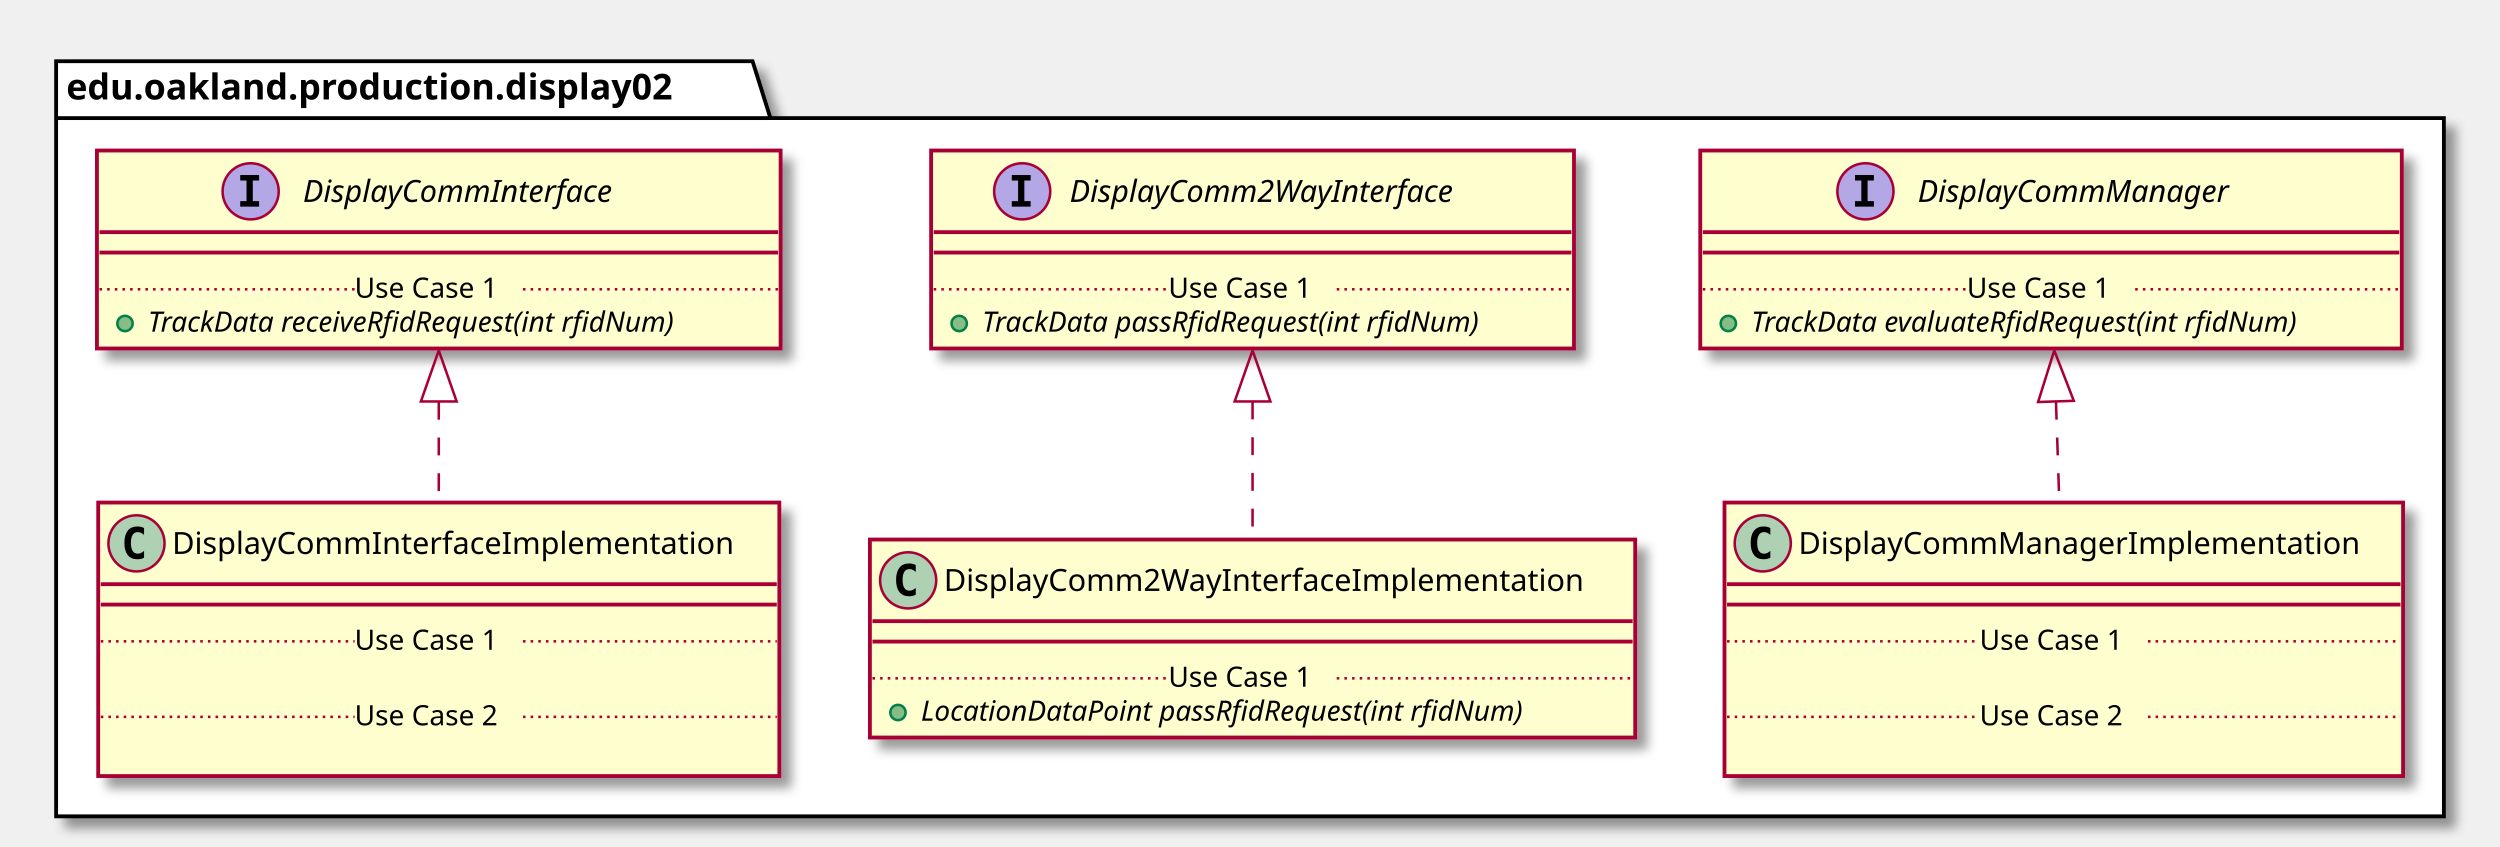
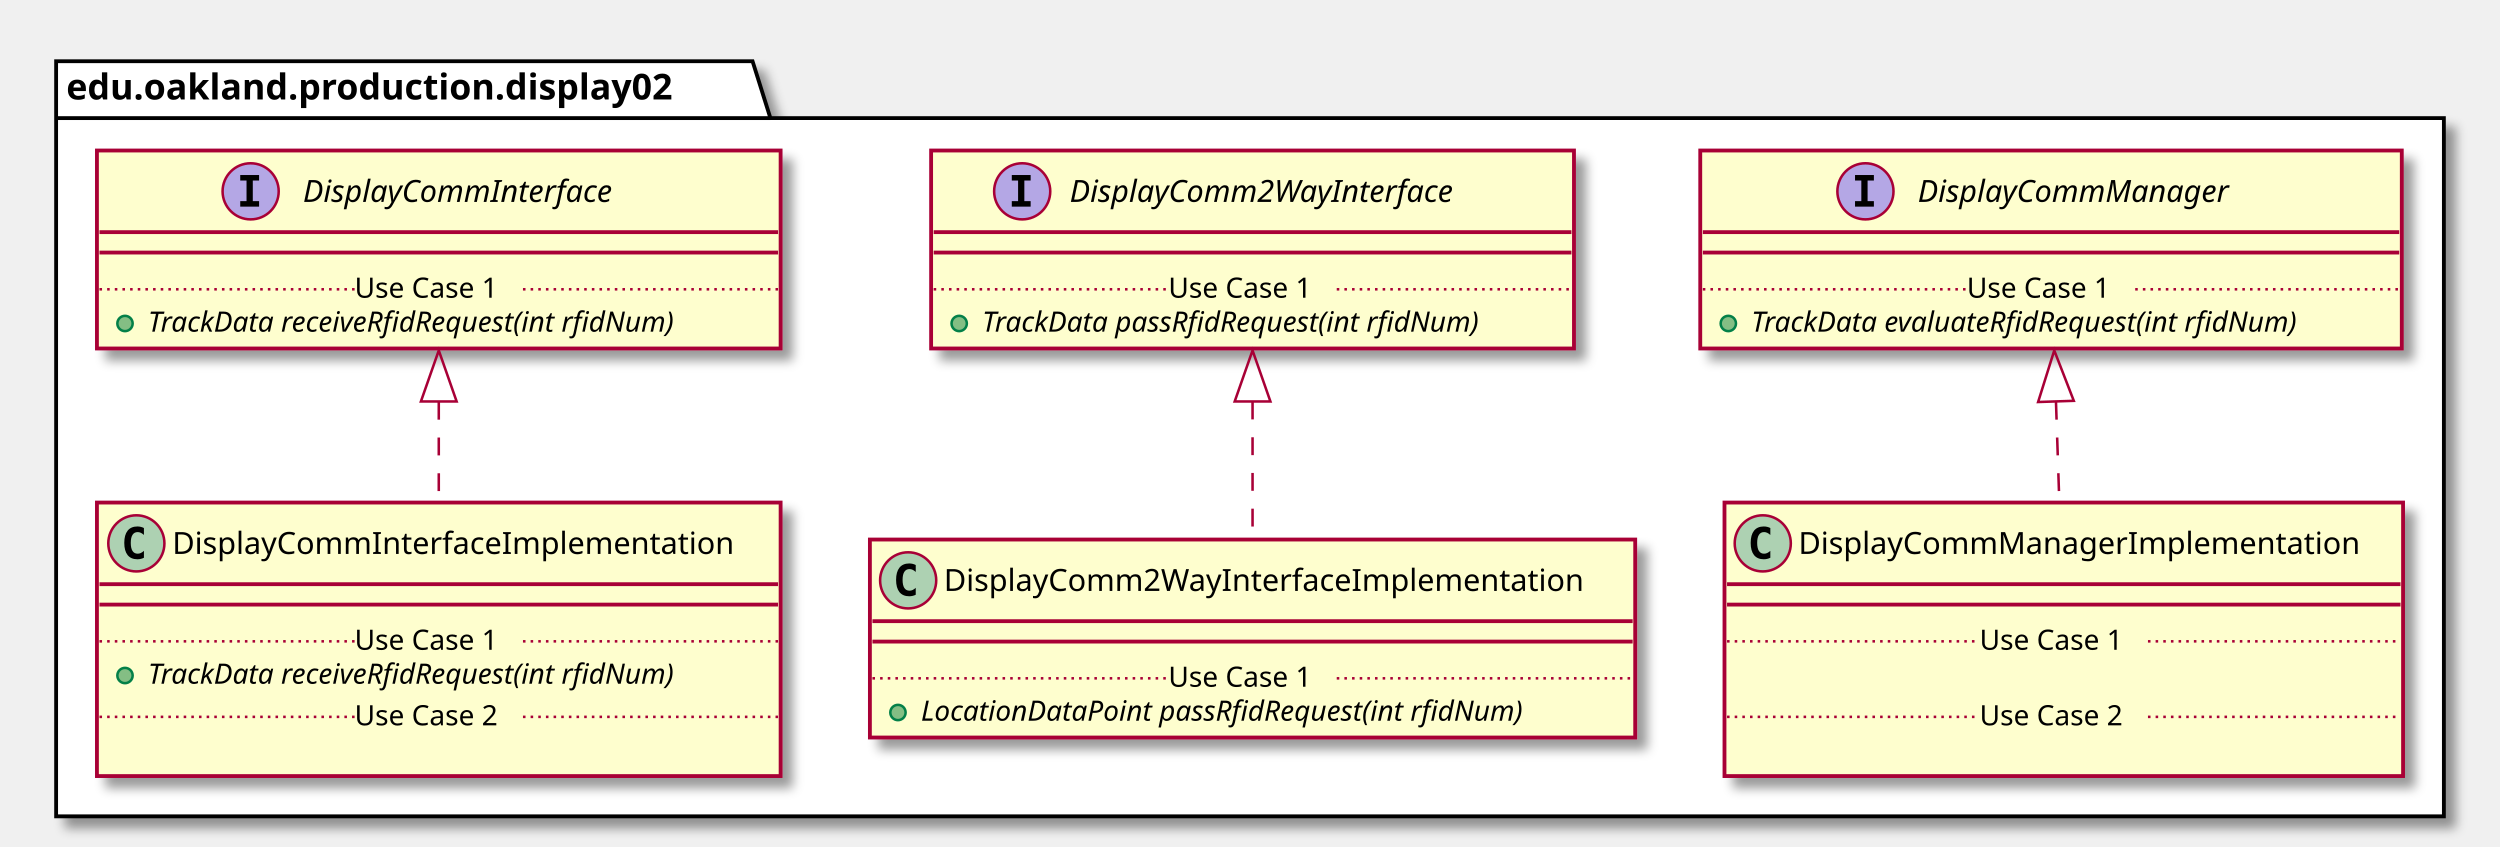
<svg xmlns="http://www.w3.org/2000/svg" contentScriptType="application/ecmascript" contentStyleType="text/css" height="332px" preserveAspectRatio="none" style="width:980px;height:332px;" version="1.1" viewBox="0 0 980 332" width="980px" zoomAndPan="magnify">
  <defs>
-     <filter height="300%" id="f13g0bzjehzqef" width="300%" x="-1" y="-1">
+     <filter height="300%" id="fapkw9mnuo2tn" width="300%" x="-1" y="-1">
      <feGaussianBlur result="blurOut" stdDeviation="2.0" />
      <feColorMatrix in="blurOut" result="blurOut2" type="matrix" values="0 0 0 0 0 0 0 0 0 0 0 0 0 0 0 0 0 0 .4 0" />
      <feOffset dx="4.0" dy="4.0" in="blurOut2" result="blurOut3" />
      <feBlend in="SourceGraphic" in2="blurOut3" mode="normal" />
    </filter>
  </defs>
  <g>
-     <polygon fill="#FFFFFF" filter="url(#f13g0bzjehzqef)" points="22,24,295,24,302,46.297,958,46.297,958,320,22,320,22,24" style="stroke: #000000; stroke-width: 1.5;" />
+     <polygon fill="#FFFFFF" filter="url(#fapkw9mnuo2tn)" points="22,24,295,24,302,46.297,958,46.297,958,320,22,320,22,24" style="stroke: #000000; stroke-width: 1.5;" />
    <line style="stroke: #000000; stroke-width: 1.5;" x1="22" x2="302" y1="46.297" y2="46.297" />
    <text fill="#000000" font-family="sans-serif" font-size="14" font-weight="bold" lengthAdjust="spacingAndGlyphs" textLength="267" x="26" y="38.995">edu.oakland.production.display02</text>
-     <rect fill="#FEFECE" filter="url(#f13g0bzjehzqef)" height="77.609" id="DisplayCommInterface" style="stroke: #A80036; stroke-width: 1.5;" width="268" x="38" y="59" />
+     <rect fill="#FEFECE" filter="url(#fapkw9mnuo2tn)" height="77.609" id="DisplayCommInterface" style="stroke: #A80036; stroke-width: 1.5;" width="268" x="38" y="59" />
    <ellipse cx="98.25" cy="75" fill="#B4A7E5" rx="11" ry="11" style="stroke: #A80036; stroke-width: 1.0;" />
    <path d="M94.172,70.766 L94.172,68.609 L101.562,68.609 L101.562,70.766 L99.094,70.766 L99.094,78.844 L101.562,78.844 L101.562,81 L94.172,81 L94.172,78.844 L96.641,78.844 L96.641,70.766 L94.172,70.766 Z " />
    <text fill="#000000" font-family="sans-serif" font-size="12" font-style="italic" lengthAdjust="spacingAndGlyphs" textLength="139" x="118.75" y="79.154">DisplayCommInterface</text>
    <line style="stroke: #A80036; stroke-width: 1.5;" x1="39" x2="305" y1="91" y2="91" />
    <line style="stroke: #A80036; stroke-width: 1.5;" x1="39" x2="305" y1="99" y2="99" />
    <ellipse cx="49" cy="126.805" fill="#84BE84" rx="3" ry="3" style="stroke: #038048; stroke-width: 1.0;" />
    <text fill="#000000" font-family="sans-serif" font-size="11" font-style="italic" lengthAdjust="spacingAndGlyphs" textLength="242" x="58" y="130.015">TrackData receiveRfidRequest(int rfidNum)</text>
    <line style="stroke: #A80036; stroke-width: 1.0; stroke-dasharray: 1.0,2.0;" x1="39" x2="139" y1="113.402" y2="113.402" />
    <text fill="#000000" font-family="sans-serif" font-size="11" lengthAdjust="spacingAndGlyphs" textLength="66" x="139" y="116.71">Use Case 1</text>
    <line style="stroke: #A80036; stroke-width: 1.0; stroke-dasharray: 1.0,2.0;" x1="205" x2="305" y1="113.402" y2="113.402" />
-     <rect fill="#FEFECE" filter="url(#f13g0bzjehzqef)" height="77.609" id="DisplayComm2WayInterface" style="stroke: #A80036; stroke-width: 1.5;" width="252" x="365" y="59" />
+     <rect fill="#FEFECE" filter="url(#fapkw9mnuo2tn)" height="77.609" id="DisplayComm2WayInterface" style="stroke: #A80036; stroke-width: 1.5;" width="252" x="365" y="59" />
    <ellipse cx="400.7" cy="75" fill="#B4A7E5" rx="11" ry="11" style="stroke: #A80036; stroke-width: 1.0;" />
    <path d="M396.622,70.766 L396.622,68.609 L404.012,68.609 L404.012,70.766 L401.544,70.766 L401.544,78.844 L404.012,78.844 L404.012,81 L396.622,81 L396.622,78.844 L399.091,78.844 L399.091,70.766 L396.622,70.766 Z " />
    <text fill="#000000" font-family="sans-serif" font-size="12" font-style="italic" lengthAdjust="spacingAndGlyphs" textLength="174" x="419.3" y="79.154">DisplayComm2WayInterface</text>
    <line style="stroke: #A80036; stroke-width: 1.5;" x1="366" x2="616" y1="91" y2="91" />
    <line style="stroke: #A80036; stroke-width: 1.5;" x1="366" x2="616" y1="99" y2="99" />
    <ellipse cx="376" cy="126.805" fill="#84BE84" rx="3" ry="3" style="stroke: #038048; stroke-width: 1.0;" />
    <text fill="#000000" font-family="sans-serif" font-size="11" font-style="italic" lengthAdjust="spacingAndGlyphs" textLength="226" x="385" y="130.015">TrackData passRfidRequest(int rfidNum)</text>
    <line style="stroke: #A80036; stroke-width: 1.0; stroke-dasharray: 1.0,2.0;" x1="366" x2="458" y1="113.402" y2="113.402" />
    <text fill="#000000" font-family="sans-serif" font-size="11" lengthAdjust="spacingAndGlyphs" textLength="66" x="458" y="116.71">Use Case 1</text>
    <line style="stroke: #A80036; stroke-width: 1.0; stroke-dasharray: 1.0,2.0;" x1="524" x2="616" y1="113.402" y2="113.402" />
-     <rect fill="#FEFECE" filter="url(#f13g0bzjehzqef)" height="77.609" id="DisplayCommManager" style="stroke: #A80036; stroke-width: 1.5;" width="275" x="666.5" y="59" />
+     <rect fill="#FEFECE" filter="url(#fapkw9mnuo2tn)" height="77.609" id="DisplayCommManager" style="stroke: #A80036; stroke-width: 1.5;" width="275" x="666.5" y="59" />
    <ellipse cx="731.25" cy="75" fill="#B4A7E5" rx="11" ry="11" style="stroke: #A80036; stroke-width: 1.0;" />
    <path d="M727.172,70.766 L727.172,68.609 L734.562,68.609 L734.562,70.766 L732.094,70.766 L732.094,78.844 L734.562,78.844 L734.562,81 L727.172,81 L727.172,78.844 L729.641,78.844 L729.641,70.766 L727.172,70.766 Z " />
    <text fill="#000000" font-family="sans-serif" font-size="12" font-style="italic" lengthAdjust="spacingAndGlyphs" textLength="137" x="751.75" y="79.154">DisplayCommManager</text>
    <line style="stroke: #A80036; stroke-width: 1.5;" x1="667.5" x2="940.5" y1="91" y2="91" />
    <line style="stroke: #A80036; stroke-width: 1.5;" x1="667.5" x2="940.5" y1="99" y2="99" />
    <ellipse cx="677.5" cy="126.805" fill="#84BE84" rx="3" ry="3" style="stroke: #038048; stroke-width: 1.0;" />
    <text fill="#000000" font-family="sans-serif" font-size="11" font-style="italic" lengthAdjust="spacingAndGlyphs" textLength="249" x="686.5" y="130.015">TrackData evaluateRfidRequest(int rfidNum)</text>
    <line style="stroke: #A80036; stroke-width: 1.0; stroke-dasharray: 1.0,2.0;" x1="667.5" x2="771" y1="113.402" y2="113.402" />
    <text fill="#000000" font-family="sans-serif" font-size="11" lengthAdjust="spacingAndGlyphs" textLength="66" x="771" y="116.71">Use Case 1</text>
    <line style="stroke: #A80036; stroke-width: 1.0; stroke-dasharray: 1.0,2.0;" x1="837" x2="940.5" y1="113.402" y2="113.402" />
-     <rect fill="#FEFECE" filter="url(#f13g0bzjehzqef)" height="107.219" id="DisplayCommInterfaceImplementation" style="stroke: #A80036; stroke-width: 1.5;" width="267" x="38.5" y="197" />
-     <ellipse cx="53.5" cy="213" fill="#ADD1B2" rx="11" ry="11" style="stroke: #A80036; stroke-width: 1.0;" />
-     <path d="M56.469,218.641 Q55.891,218.938 55.25,219.078 Q54.609,219.234 53.906,219.234 Q51.406,219.234 50.078,217.594 Q48.766,215.938 48.766,212.812 Q48.766,209.688 50.078,208.031 Q51.406,206.375 53.906,206.375 Q54.609,206.375 55.25,206.531 Q55.906,206.688 56.469,206.984 L56.469,209.703 Q55.844,209.125 55.25,208.859 Q54.656,208.578 54.031,208.578 Q52.688,208.578 52,209.656 Q51.312,210.719 51.312,212.812 Q51.312,214.906 52,215.984 Q52.688,217.047 54.031,217.047 Q54.656,217.047 55.25,216.781 Q55.844,216.5 56.469,215.922 L56.469,218.641 Z " />
-     <text fill="#000000" font-family="sans-serif" font-size="12" lengthAdjust="spacingAndGlyphs" textLength="235" x="67.5" y="217.154">DisplayCommInterfaceImplementation</text>
-     <line style="stroke: #A80036; stroke-width: 1.5;" x1="39.5" x2="304.5" y1="229" y2="229" />
-     <line style="stroke: #A80036; stroke-width: 1.5;" x1="39.5" x2="304.5" y1="237" y2="237" />
-     <text fill="#000000" font-family="sans-serif" font-size="11" lengthAdjust="spacingAndGlyphs" textLength="0" x="48.5" y="268.015" />
-     <line style="stroke: #A80036; stroke-width: 1.0; stroke-dasharray: 1.0,2.0;" x1="39.5" x2="139" y1="251.402" y2="251.402" />
+     <rect fill="#FEFECE" filter="url(#fapkw9mnuo2tn)" height="107.219" id="DisplayCommInterfaceImplementation" style="stroke: #A80036; stroke-width: 1.5;" width="268" x="38" y="197" />
+     <ellipse cx="53.45" cy="213" fill="#ADD1B2" rx="11" ry="11" style="stroke: #A80036; stroke-width: 1.0;" />
+     <path d="M56.419,218.641 Q55.841,218.938 55.2,219.078 Q54.559,219.234 53.856,219.234 Q51.356,219.234 50.028,217.594 Q48.716,215.938 48.716,212.812 Q48.716,209.688 50.028,208.031 Q51.356,206.375 53.856,206.375 Q54.559,206.375 55.2,206.531 Q55.856,206.688 56.419,206.984 L56.419,209.703 Q55.794,209.125 55.2,208.859 Q54.606,208.578 53.981,208.578 Q52.638,208.578 51.95,209.656 Q51.263,210.719 51.263,212.812 Q51.263,214.906 51.95,215.984 Q52.638,217.047 53.981,217.047 Q54.606,217.047 55.2,216.781 Q55.794,216.5 56.419,215.922 L56.419,218.641 Z " />
+     <text fill="#000000" font-family="sans-serif" font-size="12" lengthAdjust="spacingAndGlyphs" textLength="235" x="67.55" y="217.154">DisplayCommInterfaceImplementation</text>
+     <line style="stroke: #A80036; stroke-width: 1.5;" x1="39" x2="305" y1="229" y2="229" />
+     <line style="stroke: #A80036; stroke-width: 1.5;" x1="39" x2="305" y1="237" y2="237" />
+     <ellipse cx="49" cy="264.805" fill="#84BE84" rx="3" ry="3" style="stroke: #038048; stroke-width: 1.0;" />
+     <text fill="#000000" font-family="sans-serif" font-size="11" font-style="italic" lengthAdjust="spacingAndGlyphs" textLength="242" x="58" y="268.015">TrackData receiveRfidRequest(int rfidNum)</text>
+     <line style="stroke: #A80036; stroke-width: 1.0; stroke-dasharray: 1.0,2.0;" x1="39" x2="139" y1="251.402" y2="251.402" />
    <text fill="#000000" font-family="sans-serif" font-size="11" lengthAdjust="spacingAndGlyphs" textLength="66" x="139" y="254.71">Use Case 1</text>
-     <line style="stroke: #A80036; stroke-width: 1.0; stroke-dasharray: 1.0,2.0;" x1="205" x2="304.5" y1="251.402" y2="251.402" />
-     <text fill="#000000" font-family="sans-serif" font-size="11" lengthAdjust="spacingAndGlyphs" textLength="0" x="48.5" y="297.625" />
-     <line style="stroke: #A80036; stroke-width: 1.0; stroke-dasharray: 1.0,2.0;" x1="39.5" x2="139" y1="281.012" y2="281.012" />
+     <line style="stroke: #A80036; stroke-width: 1.0; stroke-dasharray: 1.0,2.0;" x1="205" x2="305" y1="251.402" y2="251.402" />
+     <text fill="#000000" font-family="sans-serif" font-size="11" lengthAdjust="spacingAndGlyphs" textLength="0" x="48" y="297.625" />
+     <line style="stroke: #A80036; stroke-width: 1.0; stroke-dasharray: 1.0,2.0;" x1="39" x2="139" y1="281.012" y2="281.012" />
    <text fill="#000000" font-family="sans-serif" font-size="11" lengthAdjust="spacingAndGlyphs" textLength="66" x="139" y="284.32">Use Case 2</text>
-     <line style="stroke: #A80036; stroke-width: 1.0; stroke-dasharray: 1.0,2.0;" x1="205" x2="304.5" y1="281.012" y2="281.012" />
-     <rect fill="#FEFECE" filter="url(#f13g0bzjehzqef)" height="77.609" id="DisplayComm2WayInterfaceImplementation" style="stroke: #A80036; stroke-width: 1.5;" width="300" x="341" y="211.5" />
+     <line style="stroke: #A80036; stroke-width: 1.0; stroke-dasharray: 1.0,2.0;" x1="205" x2="305" y1="281.012" y2="281.012" />
+     <rect fill="#FEFECE" filter="url(#fapkw9mnuo2tn)" height="77.609" id="DisplayComm2WayInterfaceImplementation" style="stroke: #A80036; stroke-width: 1.5;" width="300" x="341" y="211.5" />
    <ellipse cx="356" cy="227.5" fill="#ADD1B2" rx="11" ry="11" style="stroke: #A80036; stroke-width: 1.0;" />
    <path d="M358.969,233.141 Q358.391,233.438 357.75,233.578 Q357.109,233.734 356.406,233.734 Q353.906,233.734 352.578,232.094 Q351.266,230.438 351.266,227.312 Q351.266,224.188 352.578,222.531 Q353.906,220.875 356.406,220.875 Q357.109,220.875 357.75,221.031 Q358.406,221.188 358.969,221.484 L358.969,224.203 Q358.344,223.625 357.75,223.359 Q357.156,223.078 356.531,223.078 Q355.188,223.078 354.5,224.156 Q353.812,225.219 353.812,227.312 Q353.812,229.406 354.5,230.484 Q355.188,231.547 356.531,231.547 Q357.156,231.547 357.75,231.281 Q358.344,231 358.969,230.422 L358.969,233.141 Z " />
    <text fill="#000000" font-family="sans-serif" font-size="12" lengthAdjust="spacingAndGlyphs" textLength="268" x="370" y="231.654">DisplayComm2WayInterfaceImplementation</text>
    <line style="stroke: #A80036; stroke-width: 1.5;" x1="342" x2="640" y1="243.5" y2="243.5" />
    <line style="stroke: #A80036; stroke-width: 1.5;" x1="342" x2="640" y1="251.5" y2="251.5" />
    <ellipse cx="352" cy="279.305" fill="#84BE84" rx="3" ry="3" style="stroke: #038048; stroke-width: 1.0;" />
    <text fill="#000000" font-family="sans-serif" font-size="11" font-style="italic" lengthAdjust="spacingAndGlyphs" textLength="270" x="361" y="282.515">LocationDataPoint passRfidRequest(int rfidNum)</text>
    <line style="stroke: #A80036; stroke-width: 1.0; stroke-dasharray: 1.0,2.0;" x1="342" x2="458" y1="265.902" y2="265.902" />
    <text fill="#000000" font-family="sans-serif" font-size="11" lengthAdjust="spacingAndGlyphs" textLength="66" x="458" y="269.21">Use Case 1</text>
    <line style="stroke: #A80036; stroke-width: 1.0; stroke-dasharray: 1.0,2.0;" x1="524" x2="640" y1="265.902" y2="265.902" />
-     <rect fill="#FEFECE" filter="url(#f13g0bzjehzqef)" height="107.219" id="DisplayCommManagerImplementation" style="stroke: #A80036; stroke-width: 1.5;" width="266" x="676" y="197" />
+     <rect fill="#FEFECE" filter="url(#fapkw9mnuo2tn)" height="107.219" id="DisplayCommManagerImplementation" style="stroke: #A80036; stroke-width: 1.5;" width="266" x="676" y="197" />
    <ellipse cx="691" cy="213" fill="#ADD1B2" rx="11" ry="11" style="stroke: #A80036; stroke-width: 1.0;" />
    <path d="M693.969,218.641 Q693.391,218.938 692.75,219.078 Q692.109,219.234 691.406,219.234 Q688.906,219.234 687.578,217.594 Q686.266,215.938 686.266,212.812 Q686.266,209.688 687.578,208.031 Q688.906,206.375 691.406,206.375 Q692.109,206.375 692.75,206.531 Q693.406,206.688 693.969,206.984 L693.969,209.703 Q693.344,209.125 692.75,208.859 Q692.156,208.578 691.531,208.578 Q690.188,208.578 689.5,209.656 Q688.812,210.719 688.812,212.812 Q688.812,214.906 689.5,215.984 Q690.188,217.047 691.531,217.047 Q692.156,217.047 692.75,216.781 Q693.344,216.5 693.969,215.922 L693.969,218.641 Z " />
    <text fill="#000000" font-family="sans-serif" font-size="12" lengthAdjust="spacingAndGlyphs" textLength="234" x="705" y="217.154">DisplayCommManagerImplementation</text>
    <line style="stroke: #A80036; stroke-width: 1.5;" x1="677" x2="941" y1="229" y2="229" />
    <line style="stroke: #A80036; stroke-width: 1.5;" x1="677" x2="941" y1="237" y2="237" />
    <text fill="#000000" font-family="sans-serif" font-size="11" lengthAdjust="spacingAndGlyphs" textLength="0" x="686" y="268.015" />
    <line style="stroke: #A80036; stroke-width: 1.0; stroke-dasharray: 1.0,2.0;" x1="677" x2="776" y1="251.402" y2="251.402" />
    <text fill="#000000" font-family="sans-serif" font-size="11" lengthAdjust="spacingAndGlyphs" textLength="66" x="776" y="254.71">Use Case 1</text>
    <line style="stroke: #A80036; stroke-width: 1.0; stroke-dasharray: 1.0,2.0;" x1="842" x2="941" y1="251.402" y2="251.402" />
    <text fill="#000000" font-family="sans-serif" font-size="11" lengthAdjust="spacingAndGlyphs" textLength="0" x="686" y="297.625" />
    <line style="stroke: #A80036; stroke-width: 1.0; stroke-dasharray: 1.0,2.0;" x1="677" x2="776" y1="281.012" y2="281.012" />
    <text fill="#000000" font-family="sans-serif" font-size="11" lengthAdjust="spacingAndGlyphs" textLength="66" x="776" y="284.32">Use Case 2</text>
    <line style="stroke: #A80036; stroke-width: 1.0; stroke-dasharray: 1.0,2.0;" x1="842" x2="941" y1="281.012" y2="281.012" />
    <path d="M172,157.51 C172,170.43 172,184.05 172,196.72 " fill="none" id="DisplayCommInterface&lt;-DisplayCommInterfaceImplementation" style="stroke: #A80036; stroke-width: 1.0; stroke-dasharray: 7.0,7.0;" />
    <polygon fill="none" points="165,157.37,172,137.37,179,157.37,165,157.37" style="stroke: #A80036; stroke-width: 1.0;" />
    <path d="M491,157.4 C491,175.55 491,195.08 491,211.46 " fill="none" id="DisplayComm2WayInterface&lt;-DisplayComm2WayInterfaceImplementation" style="stroke: #A80036; stroke-width: 1.0; stroke-dasharray: 7.0,7.0;" />
    <polygon fill="none" points="484,157.37,491,137.37,498,157.37,484,157.37" style="stroke: #A80036; stroke-width: 1.0;" />
    <path d="M805.94,157.51 C806.37,170.43 806.83,184.05 807.25,196.72 " fill="none" id="DisplayCommManager&lt;-DisplayCommManagerImplementation" style="stroke: #A80036; stroke-width: 1.0; stroke-dasharray: 7.0,7.0;" />
    <polygon fill="none" points="798.94,157.59,805.27,137.37,812.93,157.12,798.94,157.59" style="stroke: #A80036; stroke-width: 1.0;" />
  </g>
</svg>
